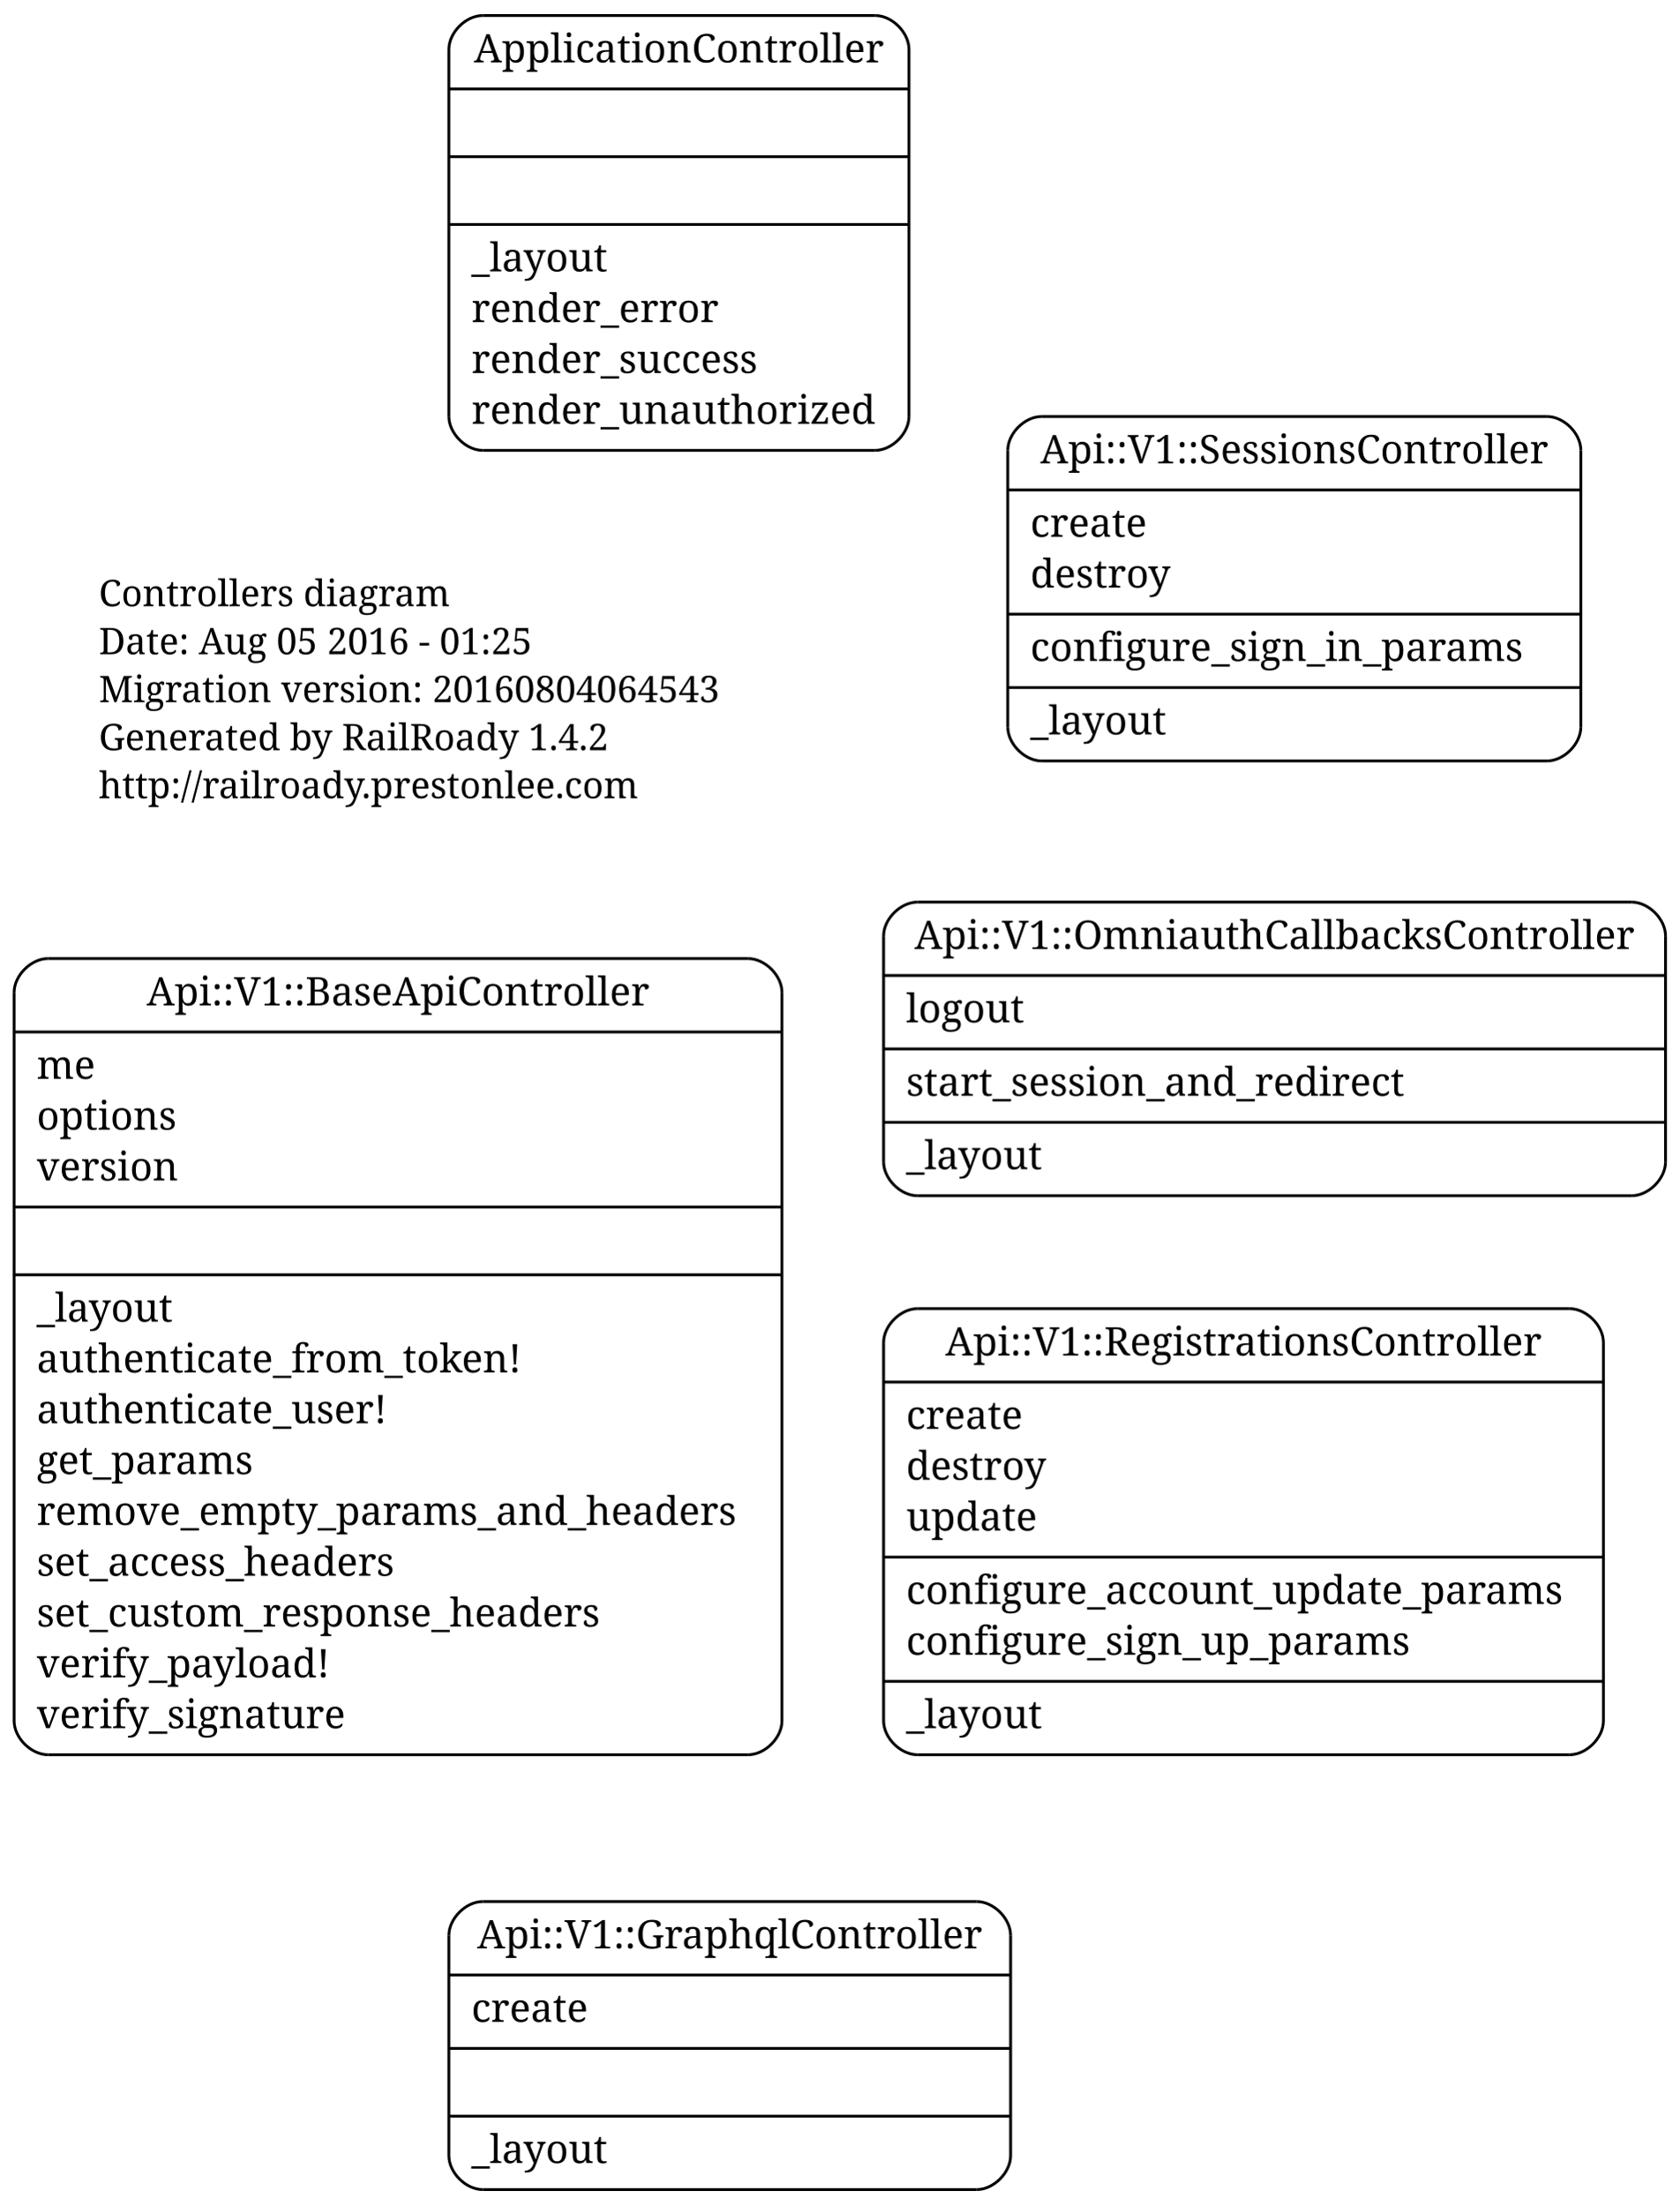
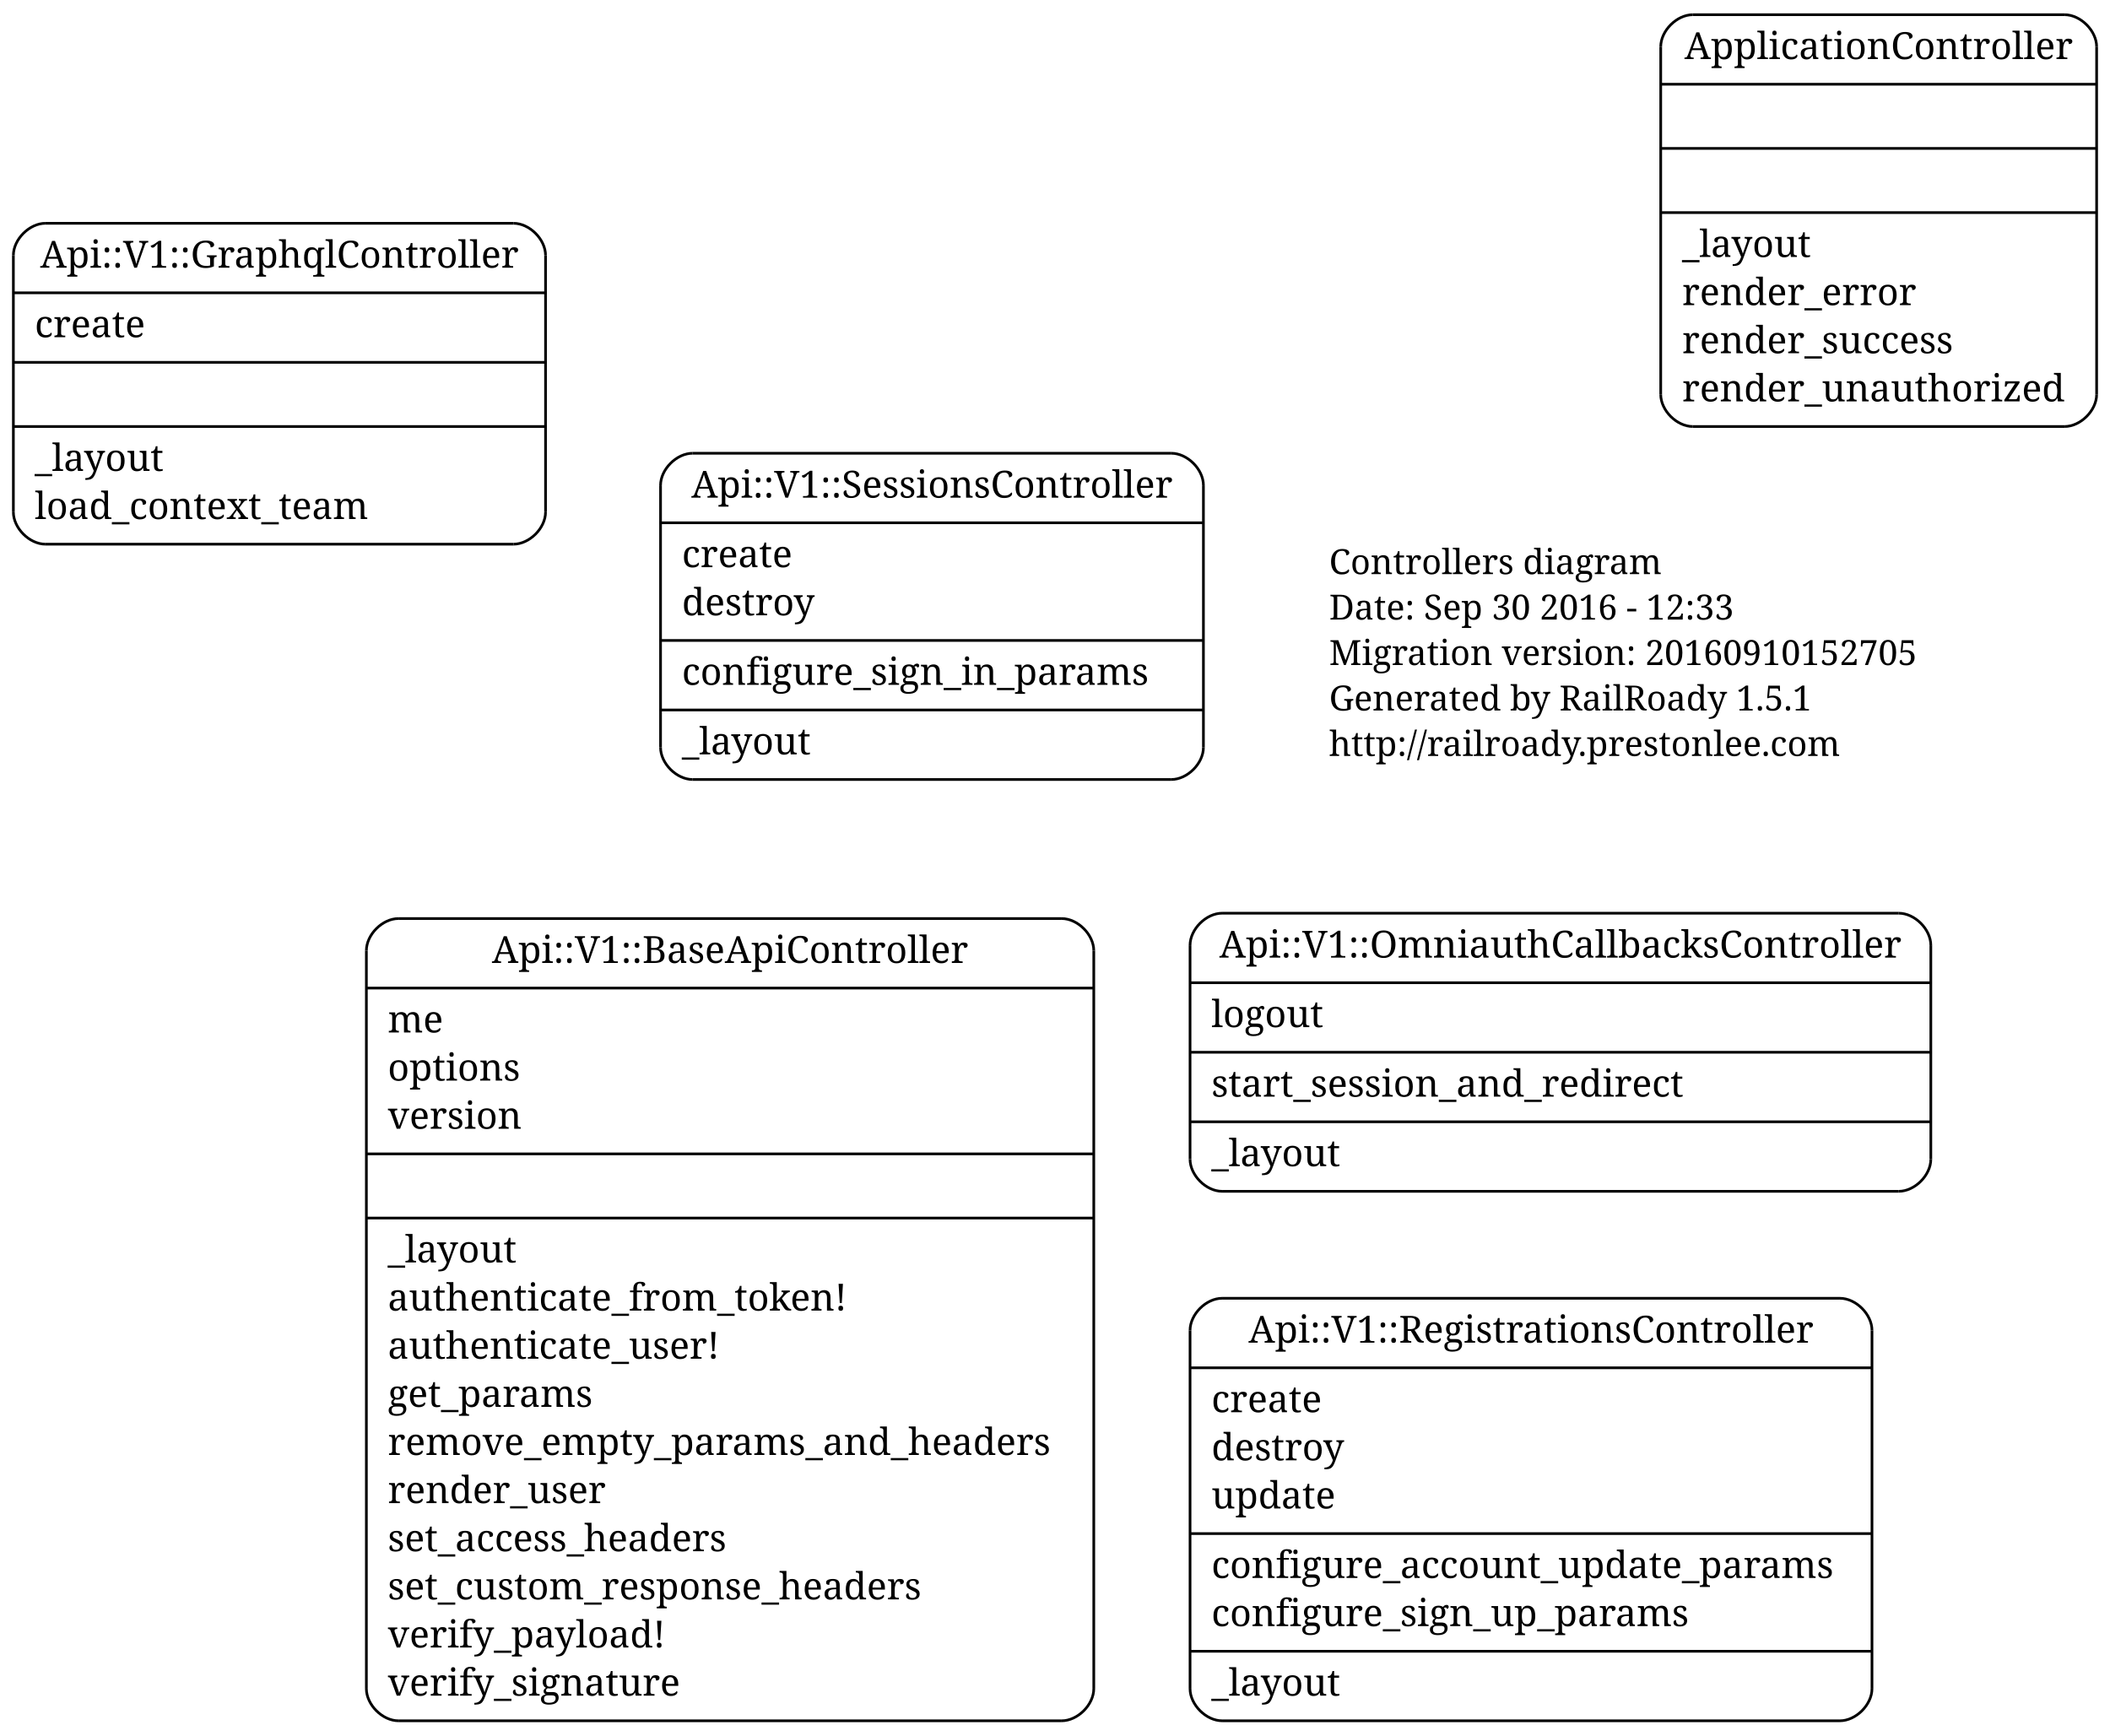
- <svg xmlns="http://www.w3.org/2000/svg" width="595pt" height="781pt" viewBox="0.00 0.00 595.00 781.00">
-   <g id="graph1" class="graph" transform="scale(1 1) rotate(0) translate(4 777)">
-     <polygon fill="none" stroke="none" points="-4,5 -4,-777 592,-777 592,5 -4,5" />
+ <svg xmlns="http://www.w3.org/2000/svg" width="789pt" height="649pt" viewBox="0.00 0.00 789.00 649.00">
+   <g id="graph1" class="graph" transform="scale(1 1) rotate(0) translate(4 645)">
+     <polygon fill="none" stroke="none" points="-4,5 -4,-645 786,-645 786,5 -4,5" />
    <g id="node1" class="node">
-       <text text-anchor="start" x="31" y="-562.3" font-family="Times Roman,serif" font-size="13.00">Controllers diagram</text>
-       <text text-anchor="start" x="31" y="-545.3" font-family="Times Roman,serif" font-size="13.00">Date: Aug 05 2016 - 01:25</text>
-       <text text-anchor="start" x="31" y="-528.3" font-family="Times Roman,serif" font-size="13.00">Migration version: 20160804064543</text>
-       <text text-anchor="start" x="31" y="-511.3" font-family="Times Roman,serif" font-size="13.00">Generated by RailRoady 1.4.2</text>
-       <text text-anchor="start" x="31" y="-494.3" font-family="Times Roman,serif" font-size="13.00">http://railroady.prestonlee.com</text>
+       <text text-anchor="start" x="493" y="-430.3" font-family="Times Roman,serif" font-size="13.00">Controllers diagram</text>
+       <text text-anchor="start" x="493" y="-413.3" font-family="Times Roman,serif" font-size="13.00">Date: Sep 30 2016 - 12:33</text>
+       <text text-anchor="start" x="493" y="-396.3" font-family="Times Roman,serif" font-size="13.00">Migration version: 20160910152705</text>
+       <text text-anchor="start" x="493" y="-379.3" font-family="Times Roman,serif" font-size="13.00">Generated by RailRoady 1.5.1</text>
+       <text text-anchor="start" x="493" y="-362.3" font-family="Times Roman,serif" font-size="13.00">http://railroady.prestonlee.com</text>
    </g>
    <g id="node2" class="node">
-       <polyline fill="none" stroke="black" points="365,-507.5 544,-507.5 " />
-       <path fill="none" stroke="black" d="M544,-507.5C550,-507.5 556,-513.5 556,-519.5" />
-       <polyline fill="none" stroke="black" points="556,-519.5 556,-617.5 " />
-       <path fill="none" stroke="black" d="M556,-617.5C556,-623.5 550,-629.5 544,-629.5" />
-       <polyline fill="none" stroke="black" points="544,-629.5 365,-629.5 " />
-       <path fill="none" stroke="black" d="M365,-629.5C359,-629.5 353,-623.5 353,-617.5" />
-       <polyline fill="none" stroke="black" points="353,-617.5 353,-519.5 " />
-       <path fill="none" stroke="black" d="M353,-519.5C353,-513.5 359,-507.5 365,-507.5" />
-       <text text-anchor="middle" x="454.5" y="-612.9" font-family="Times Roman,serif" font-size="14.00">Api::V1::SessionsController</text>
-       <polyline fill="none" stroke="black" points="353,-603.5 556,-603.5 " />
-       <text text-anchor="start" x="361" y="-586.9" font-family="Times Roman,serif" font-size="14.00">create</text>
-       <text text-anchor="start" x="361" y="-568.9" font-family="Times Roman,serif" font-size="14.00">destroy</text>
-       <polyline fill="none" stroke="black" points="353,-559.5 556,-559.5 " />
-       <text text-anchor="start" x="361" y="-542.9" font-family="Times Roman,serif" font-size="14.00">configure_sign_in_params</text>
-       <polyline fill="none" stroke="black" points="353,-533.5 556,-533.5 " />
-       <text text-anchor="start" x="361" y="-516.9" font-family="Times Roman,serif" font-size="14.00">_layout</text>
+       <polyline fill="none" stroke="black" points="255,-353.5 434,-353.5 " />
+       <path fill="none" stroke="black" d="M434,-353.5C440,-353.5 446,-359.5 446,-365.5" />
+       <polyline fill="none" stroke="black" points="446,-365.5 446,-463.5 " />
+       <path fill="none" stroke="black" d="M446,-463.5C446,-469.5 440,-475.5 434,-475.5" />
+       <polyline fill="none" stroke="black" points="434,-475.5 255,-475.5 " />
+       <path fill="none" stroke="black" d="M255,-475.5C249,-475.5 243,-469.5 243,-463.5" />
+       <polyline fill="none" stroke="black" points="243,-463.5 243,-365.5 " />
+       <path fill="none" stroke="black" d="M243,-365.5C243,-359.5 249,-353.5 255,-353.5" />
+       <text text-anchor="middle" x="344.5" y="-458.9" font-family="Times Roman,serif" font-size="14.00">Api::V1::SessionsController</text>
+       <polyline fill="none" stroke="black" points="243,-449.5 446,-449.5 " />
+       <text text-anchor="start" x="251" y="-432.9" font-family="Times Roman,serif" font-size="14.00">create</text>
+       <text text-anchor="start" x="251" y="-414.9" font-family="Times Roman,serif" font-size="14.00">destroy</text>
+       <polyline fill="none" stroke="black" points="243,-405.5 446,-405.5 " />
+       <text text-anchor="start" x="251" y="-388.9" font-family="Times Roman,serif" font-size="14.00">configure_sign_in_params</text>
+       <polyline fill="none" stroke="black" points="243,-379.5 446,-379.5 " />
+       <text text-anchor="start" x="251" y="-362.9" font-family="Times Roman,serif" font-size="14.00">_layout</text>
    </g>
    <g id="node3" class="node">
-       <polyline fill="none" stroke="black" points="321,-155.5 552,-155.5 " />
-       <path fill="none" stroke="black" d="M552,-155.5C558,-155.5 564,-161.5 564,-167.5" />
-       <polyline fill="none" stroke="black" points="564,-167.5 564,-301.5 " />
-       <path fill="none" stroke="black" d="M564,-301.5C564,-307.5 558,-313.5 552,-313.5" />
-       <polyline fill="none" stroke="black" points="552,-313.5 321,-313.5 " />
-       <path fill="none" stroke="black" d="M321,-313.5C315,-313.5 309,-307.5 309,-301.5" />
-       <polyline fill="none" stroke="black" points="309,-301.5 309,-167.5 " />
-       <path fill="none" stroke="black" d="M309,-167.5C309,-161.5 315,-155.5 321,-155.5" />
-       <text text-anchor="middle" x="436.5" y="-296.9" font-family="Times Roman,serif" font-size="14.00">Api::V1::RegistrationsController</text>
-       <polyline fill="none" stroke="black" points="309,-287.5 564,-287.5 " />
-       <text text-anchor="start" x="317" y="-270.9" font-family="Times Roman,serif" font-size="14.00">create</text>
-       <text text-anchor="start" x="317" y="-252.9" font-family="Times Roman,serif" font-size="14.00">destroy</text>
-       <text text-anchor="start" x="317" y="-234.9" font-family="Times Roman,serif" font-size="14.00">update</text>
-       <polyline fill="none" stroke="black" points="309,-225.5 564,-225.5 " />
-       <text text-anchor="start" x="317" y="-208.9" font-family="Times Roman,serif" font-size="14.00">configure_account_update_params</text>
-       <text text-anchor="start" x="317" y="-190.9" font-family="Times Roman,serif" font-size="14.00">configure_sign_up_params</text>
-       <polyline fill="none" stroke="black" points="309,-181.5 564,-181.5 " />
-       <text text-anchor="start" x="317" y="-164.9" font-family="Times Roman,serif" font-size="14.00">_layout</text>
+       <polyline fill="none" stroke="black" points="453,-1.5 684,-1.5 " />
+       <path fill="none" stroke="black" d="M684,-1.5C690,-1.5 696,-7.5 696,-13.5" />
+       <polyline fill="none" stroke="black" points="696,-13.5 696,-147.5 " />
+       <path fill="none" stroke="black" d="M696,-147.5C696,-153.5 690,-159.5 684,-159.5" />
+       <polyline fill="none" stroke="black" points="684,-159.5 453,-159.5 " />
+       <path fill="none" stroke="black" d="M453,-159.5C447,-159.5 441,-153.5 441,-147.5" />
+       <polyline fill="none" stroke="black" points="441,-147.5 441,-13.5 " />
+       <path fill="none" stroke="black" d="M441,-13.5C441,-7.5 447,-1.5 453,-1.5" />
+       <text text-anchor="middle" x="568.5" y="-142.9" font-family="Times Roman,serif" font-size="14.00">Api::V1::RegistrationsController</text>
+       <polyline fill="none" stroke="black" points="441,-133.5 696,-133.5 " />
+       <text text-anchor="start" x="449" y="-116.9" font-family="Times Roman,serif" font-size="14.00">create</text>
+       <text text-anchor="start" x="449" y="-98.9" font-family="Times Roman,serif" font-size="14.00">destroy</text>
+       <text text-anchor="start" x="449" y="-80.9" font-family="Times Roman,serif" font-size="14.00">update</text>
+       <polyline fill="none" stroke="black" points="441,-71.5 696,-71.5 " />
+       <text text-anchor="start" x="449" y="-54.9" font-family="Times Roman,serif" font-size="14.00">configure_account_update_params</text>
+       <text text-anchor="start" x="449" y="-36.9" font-family="Times Roman,serif" font-size="14.00">configure_sign_up_params</text>
+       <polyline fill="none" stroke="black" points="441,-27.5 696,-27.5 " />
+       <text text-anchor="start" x="449" y="-10.9" font-family="Times Roman,serif" font-size="14.00">_layout</text>
    </g>
    <g id="node4" class="node">
-       <polyline fill="none" stroke="black" points="13,-155.5 261,-155.5 " />
-       <path fill="none" stroke="black" d="M261,-155.5C267,-155.5 273,-161.5 273,-167.5" />
-       <polyline fill="none" stroke="black" points="273,-167.5 273,-425.5 " />
-       <path fill="none" stroke="black" d="M273,-425.5C273,-431.5 267,-437.5 261,-437.5" />
-       <polyline fill="none" stroke="black" points="261,-437.5 13,-437.5 " />
-       <path fill="none" stroke="black" d="M13,-437.5C7,-437.5 1,-431.5 1,-425.5" />
-       <polyline fill="none" stroke="black" points="1,-425.5 1,-167.5 " />
-       <path fill="none" stroke="black" d="M1,-167.5C1,-161.5 7,-155.5 13,-155.5" />
-       <text text-anchor="middle" x="137" y="-420.9" font-family="Times Roman,serif" font-size="14.00">Api::V1::BaseApiController</text>
-       <polyline fill="none" stroke="black" points="1,-411.5 273,-411.5 " />
-       <text text-anchor="start" x="9" y="-394.9" font-family="Times Roman,serif" font-size="14.00">me</text>
-       <text text-anchor="start" x="9" y="-376.9" font-family="Times Roman,serif" font-size="14.00">options</text>
-       <text text-anchor="start" x="9" y="-358.9" font-family="Times Roman,serif" font-size="14.00">version</text>
-       <polyline fill="none" stroke="black" points="1,-349.5 273,-349.5 " />
-       <polyline fill="none" stroke="black" points="1,-325.5 273,-325.5 " />
-       <text text-anchor="start" x="9" y="-308.9" font-family="Times Roman,serif" font-size="14.00">_layout</text>
-       <text text-anchor="start" x="9" y="-290.9" font-family="Times Roman,serif" font-size="14.00">authenticate_from_token!</text>
-       <text text-anchor="start" x="9" y="-272.9" font-family="Times Roman,serif" font-size="14.00">authenticate_user!</text>
-       <text text-anchor="start" x="9" y="-254.9" font-family="Times Roman,serif" font-size="14.00">get_params</text>
-       <text text-anchor="start" x="9" y="-236.9" font-family="Times Roman,serif" font-size="14.00">remove_empty_params_and_headers</text>
-       <text text-anchor="start" x="9" y="-218.9" font-family="Times Roman,serif" font-size="14.00">set_access_headers</text>
-       <text text-anchor="start" x="9" y="-200.9" font-family="Times Roman,serif" font-size="14.00">set_custom_response_headers</text>
-       <text text-anchor="start" x="9" y="-182.9" font-family="Times Roman,serif" font-size="14.00">verify_payload!</text>
-       <text text-anchor="start" x="9" y="-164.9" font-family="Times Roman,serif" font-size="14.00">verify_signature</text>
+       <polyline fill="none" stroke="black" points="145,-1.5 393,-1.5 " />
+       <path fill="none" stroke="black" d="M393,-1.5C399,-1.5 405,-7.5 405,-13.5" />
+       <polyline fill="none" stroke="black" points="405,-13.5 405,-289.5 " />
+       <path fill="none" stroke="black" d="M405,-289.5C405,-295.5 399,-301.5 393,-301.5" />
+       <polyline fill="none" stroke="black" points="393,-301.5 145,-301.5 " />
+       <path fill="none" stroke="black" d="M145,-301.5C139,-301.5 133,-295.5 133,-289.5" />
+       <polyline fill="none" stroke="black" points="133,-289.5 133,-13.5 " />
+       <path fill="none" stroke="black" d="M133,-13.5C133,-7.5 139,-1.5 145,-1.5" />
+       <text text-anchor="middle" x="269" y="-284.9" font-family="Times Roman,serif" font-size="14.00">Api::V1::BaseApiController</text>
+       <polyline fill="none" stroke="black" points="133,-275.5 405,-275.5 " />
+       <text text-anchor="start" x="141" y="-258.9" font-family="Times Roman,serif" font-size="14.00">me</text>
+       <text text-anchor="start" x="141" y="-240.9" font-family="Times Roman,serif" font-size="14.00">options</text>
+       <text text-anchor="start" x="141" y="-222.9" font-family="Times Roman,serif" font-size="14.00">version</text>
+       <polyline fill="none" stroke="black" points="133,-213.5 405,-213.5 " />
+       <polyline fill="none" stroke="black" points="133,-189.5 405,-189.5 " />
+       <text text-anchor="start" x="141" y="-172.9" font-family="Times Roman,serif" font-size="14.00">_layout</text>
+       <text text-anchor="start" x="141" y="-154.9" font-family="Times Roman,serif" font-size="14.00">authenticate_from_token!</text>
+       <text text-anchor="start" x="141" y="-136.9" font-family="Times Roman,serif" font-size="14.00">authenticate_user!</text>
+       <text text-anchor="start" x="141" y="-118.9" font-family="Times Roman,serif" font-size="14.00">get_params</text>
+       <text text-anchor="start" x="141" y="-100.9" font-family="Times Roman,serif" font-size="14.00">remove_empty_params_and_headers</text>
+       <text text-anchor="start" x="141" y="-82.9" font-family="Times Roman,serif" font-size="14.00">render_user</text>
+       <text text-anchor="start" x="141" y="-64.9" font-family="Times Roman,serif" font-size="14.00">set_access_headers</text>
+       <text text-anchor="start" x="141" y="-46.9" font-family="Times Roman,serif" font-size="14.00">set_custom_response_headers</text>
+       <text text-anchor="start" x="141" y="-28.9" font-family="Times Roman,serif" font-size="14.00">verify_payload!</text>
+       <text text-anchor="start" x="141" y="-10.9" font-family="Times Roman,serif" font-size="14.00">verify_signature</text>
    </g>
    <g id="node5" class="node">
-       <polyline fill="none" stroke="black" points="167,-1.5 342,-1.5 " />
-       <path fill="none" stroke="black" d="M342,-1.5C348,-1.5 354,-7.5 354,-13.5" />
-       <polyline fill="none" stroke="black" points="354,-13.5 354,-91.5 " />
-       <path fill="none" stroke="black" d="M354,-91.5C354,-97.5 348,-103.5 342,-103.5" />
-       <polyline fill="none" stroke="black" points="342,-103.5 167,-103.5 " />
-       <path fill="none" stroke="black" d="M167,-103.5C161,-103.5 155,-97.5 155,-91.5" />
-       <polyline fill="none" stroke="black" points="155,-91.5 155,-13.5 " />
-       <path fill="none" stroke="black" d="M155,-13.5C155,-7.5 161,-1.5 167,-1.5" />
-       <text text-anchor="middle" x="254.5" y="-86.9" font-family="Times Roman,serif" font-size="14.00">Api::V1::GraphqlController</text>
-       <polyline fill="none" stroke="black" points="155,-77.5 354,-77.5 " />
-       <text text-anchor="start" x="163" y="-60.9" font-family="Times Roman,serif" font-size="14.00">create</text>
-       <polyline fill="none" stroke="black" points="155,-51.5 354,-51.5 " />
-       <polyline fill="none" stroke="black" points="155,-27.5 354,-27.5 " />
-       <text text-anchor="start" x="163" y="-10.9" font-family="Times Roman,serif" font-size="14.00">_layout</text>
+       <polyline fill="none" stroke="black" points="13,-441.5 188,-441.5 " />
+       <path fill="none" stroke="black" d="M188,-441.5C194,-441.5 200,-447.5 200,-453.5" />
+       <polyline fill="none" stroke="black" points="200,-453.5 200,-549.5 " />
+       <path fill="none" stroke="black" d="M200,-549.5C200,-555.5 194,-561.5 188,-561.5" />
+       <polyline fill="none" stroke="black" points="188,-561.5 13,-561.5 " />
+       <path fill="none" stroke="black" d="M13,-561.5C7,-561.5 1,-555.5 1,-549.5" />
+       <polyline fill="none" stroke="black" points="1,-549.5 1,-453.5 " />
+       <path fill="none" stroke="black" d="M1,-453.5C1,-447.5 7,-441.5 13,-441.5" />
+       <text text-anchor="middle" x="100.5" y="-544.9" font-family="Times Roman,serif" font-size="14.00">Api::V1::GraphqlController</text>
+       <polyline fill="none" stroke="black" points="1,-535.5 200,-535.5 " />
+       <text text-anchor="start" x="9" y="-518.9" font-family="Times Roman,serif" font-size="14.00">create</text>
+       <polyline fill="none" stroke="black" points="1,-509.5 200,-509.5 " />
+       <polyline fill="none" stroke="black" points="1,-485.5 200,-485.5 " />
+       <text text-anchor="start" x="9" y="-468.9" font-family="Times Roman,serif" font-size="14.00">_layout</text>
+       <text text-anchor="start" x="9" y="-450.9" font-family="Times Roman,serif" font-size="14.00">load_context_team</text>
    </g>
    <g id="node6" class="node">
-       <polyline fill="none" stroke="black" points="321,-353.5 574,-353.5 " />
-       <path fill="none" stroke="black" d="M574,-353.5C580,-353.5 586,-359.5 586,-365.5" />
-       <polyline fill="none" stroke="black" points="586,-365.5 586,-445.5 " />
-       <path fill="none" stroke="black" d="M586,-445.5C586,-451.5 580,-457.5 574,-457.5" />
-       <polyline fill="none" stroke="black" points="574,-457.5 321,-457.5 " />
-       <path fill="none" stroke="black" d="M321,-457.5C315,-457.5 309,-451.5 309,-445.5" />
-       <polyline fill="none" stroke="black" points="309,-445.5 309,-365.5 " />
-       <path fill="none" stroke="black" d="M309,-365.5C309,-359.5 315,-353.5 321,-353.5" />
-       <text text-anchor="middle" x="447.5" y="-440.9" font-family="Times Roman,serif" font-size="14.00">Api::V1::OmniauthCallbacksController</text>
-       <polyline fill="none" stroke="black" points="309,-431.5 586,-431.5 " />
-       <text text-anchor="start" x="317" y="-414.9" font-family="Times Roman,serif" font-size="14.00">logout</text>
-       <polyline fill="none" stroke="black" points="309,-405.5 586,-405.5 " />
-       <text text-anchor="start" x="317" y="-388.9" font-family="Times Roman,serif" font-size="14.00">start_session_and_redirect</text>
-       <polyline fill="none" stroke="black" points="309,-379.5 586,-379.5 " />
-       <text text-anchor="start" x="317" y="-362.9" font-family="Times Roman,serif" font-size="14.00">_layout</text>
+       <polyline fill="none" stroke="black" points="453,-199.5 706,-199.5 " />
+       <path fill="none" stroke="black" d="M706,-199.5C712,-199.5 718,-205.5 718,-211.5" />
+       <polyline fill="none" stroke="black" points="718,-211.5 718,-291.5 " />
+       <path fill="none" stroke="black" d="M718,-291.5C718,-297.5 712,-303.5 706,-303.5" />
+       <polyline fill="none" stroke="black" points="706,-303.5 453,-303.5 " />
+       <path fill="none" stroke="black" d="M453,-303.5C447,-303.5 441,-297.5 441,-291.5" />
+       <polyline fill="none" stroke="black" points="441,-291.5 441,-211.5 " />
+       <path fill="none" stroke="black" d="M441,-211.5C441,-205.5 447,-199.5 453,-199.5" />
+       <text text-anchor="middle" x="579.5" y="-286.9" font-family="Times Roman,serif" font-size="14.00">Api::V1::OmniauthCallbacksController</text>
+       <polyline fill="none" stroke="black" points="441,-277.5 718,-277.5 " />
+       <text text-anchor="start" x="449" y="-260.9" font-family="Times Roman,serif" font-size="14.00">logout</text>
+       <polyline fill="none" stroke="black" points="441,-251.5 718,-251.5 " />
+       <text text-anchor="start" x="449" y="-234.9" font-family="Times Roman,serif" font-size="14.00">start_session_and_redirect</text>
+       <polyline fill="none" stroke="black" points="441,-225.5 718,-225.5 " />
+       <text text-anchor="start" x="449" y="-208.9" font-family="Times Roman,serif" font-size="14.00">_layout</text>
    </g>
    <g id="node7" class="node">
-       <polyline fill="none" stroke="black" points="167,-617.5 306,-617.5 " />
-       <path fill="none" stroke="black" d="M306,-617.5C312,-617.5 318,-623.5 318,-629.5" />
-       <polyline fill="none" stroke="black" points="318,-629.5 318,-759.5 " />
-       <path fill="none" stroke="black" d="M318,-759.5C318,-765.5 312,-771.5 306,-771.5" />
-       <polyline fill="none" stroke="black" points="306,-771.5 167,-771.5 " />
-       <path fill="none" stroke="black" d="M167,-771.5C161,-771.5 155,-765.5 155,-759.5" />
-       <polyline fill="none" stroke="black" points="155,-759.5 155,-629.5 " />
-       <path fill="none" stroke="black" d="M155,-629.5C155,-623.5 161,-617.5 167,-617.5" />
-       <text text-anchor="middle" x="236.5" y="-754.9" font-family="Times Roman,serif" font-size="14.00">ApplicationController</text>
-       <polyline fill="none" stroke="black" points="155,-745.5 318,-745.5 " />
-       <polyline fill="none" stroke="black" points="155,-721.5 318,-721.5 " />
-       <polyline fill="none" stroke="black" points="155,-697.5 318,-697.5 " />
-       <text text-anchor="start" x="163" y="-680.9" font-family="Times Roman,serif" font-size="14.00">_layout</text>
-       <text text-anchor="start" x="163" y="-662.9" font-family="Times Roman,serif" font-size="14.00">render_error</text>
-       <text text-anchor="start" x="163" y="-644.9" font-family="Times Roman,serif" font-size="14.00">render_success</text>
-       <text text-anchor="start" x="163" y="-626.9" font-family="Times Roman,serif" font-size="14.00">render_unauthorized</text>
+       <polyline fill="none" stroke="black" points="629,-485.5 768,-485.5 " />
+       <path fill="none" stroke="black" d="M768,-485.5C774,-485.5 780,-491.5 780,-497.5" />
+       <polyline fill="none" stroke="black" points="780,-497.5 780,-627.5 " />
+       <path fill="none" stroke="black" d="M780,-627.5C780,-633.5 774,-639.5 768,-639.5" />
+       <polyline fill="none" stroke="black" points="768,-639.5 629,-639.5 " />
+       <path fill="none" stroke="black" d="M629,-639.5C623,-639.5 617,-633.5 617,-627.5" />
+       <polyline fill="none" stroke="black" points="617,-627.5 617,-497.5 " />
+       <path fill="none" stroke="black" d="M617,-497.5C617,-491.5 623,-485.5 629,-485.5" />
+       <text text-anchor="middle" x="698.5" y="-622.9" font-family="Times Roman,serif" font-size="14.00">ApplicationController</text>
+       <polyline fill="none" stroke="black" points="617,-613.5 780,-613.5 " />
+       <polyline fill="none" stroke="black" points="617,-589.5 780,-589.5 " />
+       <polyline fill="none" stroke="black" points="617,-565.5 780,-565.5 " />
+       <text text-anchor="start" x="625" y="-548.9" font-family="Times Roman,serif" font-size="14.00">_layout</text>
+       <text text-anchor="start" x="625" y="-530.9" font-family="Times Roman,serif" font-size="14.00">render_error</text>
+       <text text-anchor="start" x="625" y="-512.9" font-family="Times Roman,serif" font-size="14.00">render_success</text>
+       <text text-anchor="start" x="625" y="-494.9" font-family="Times Roman,serif" font-size="14.00">render_unauthorized</text>
    </g>
  </g>
</svg>
